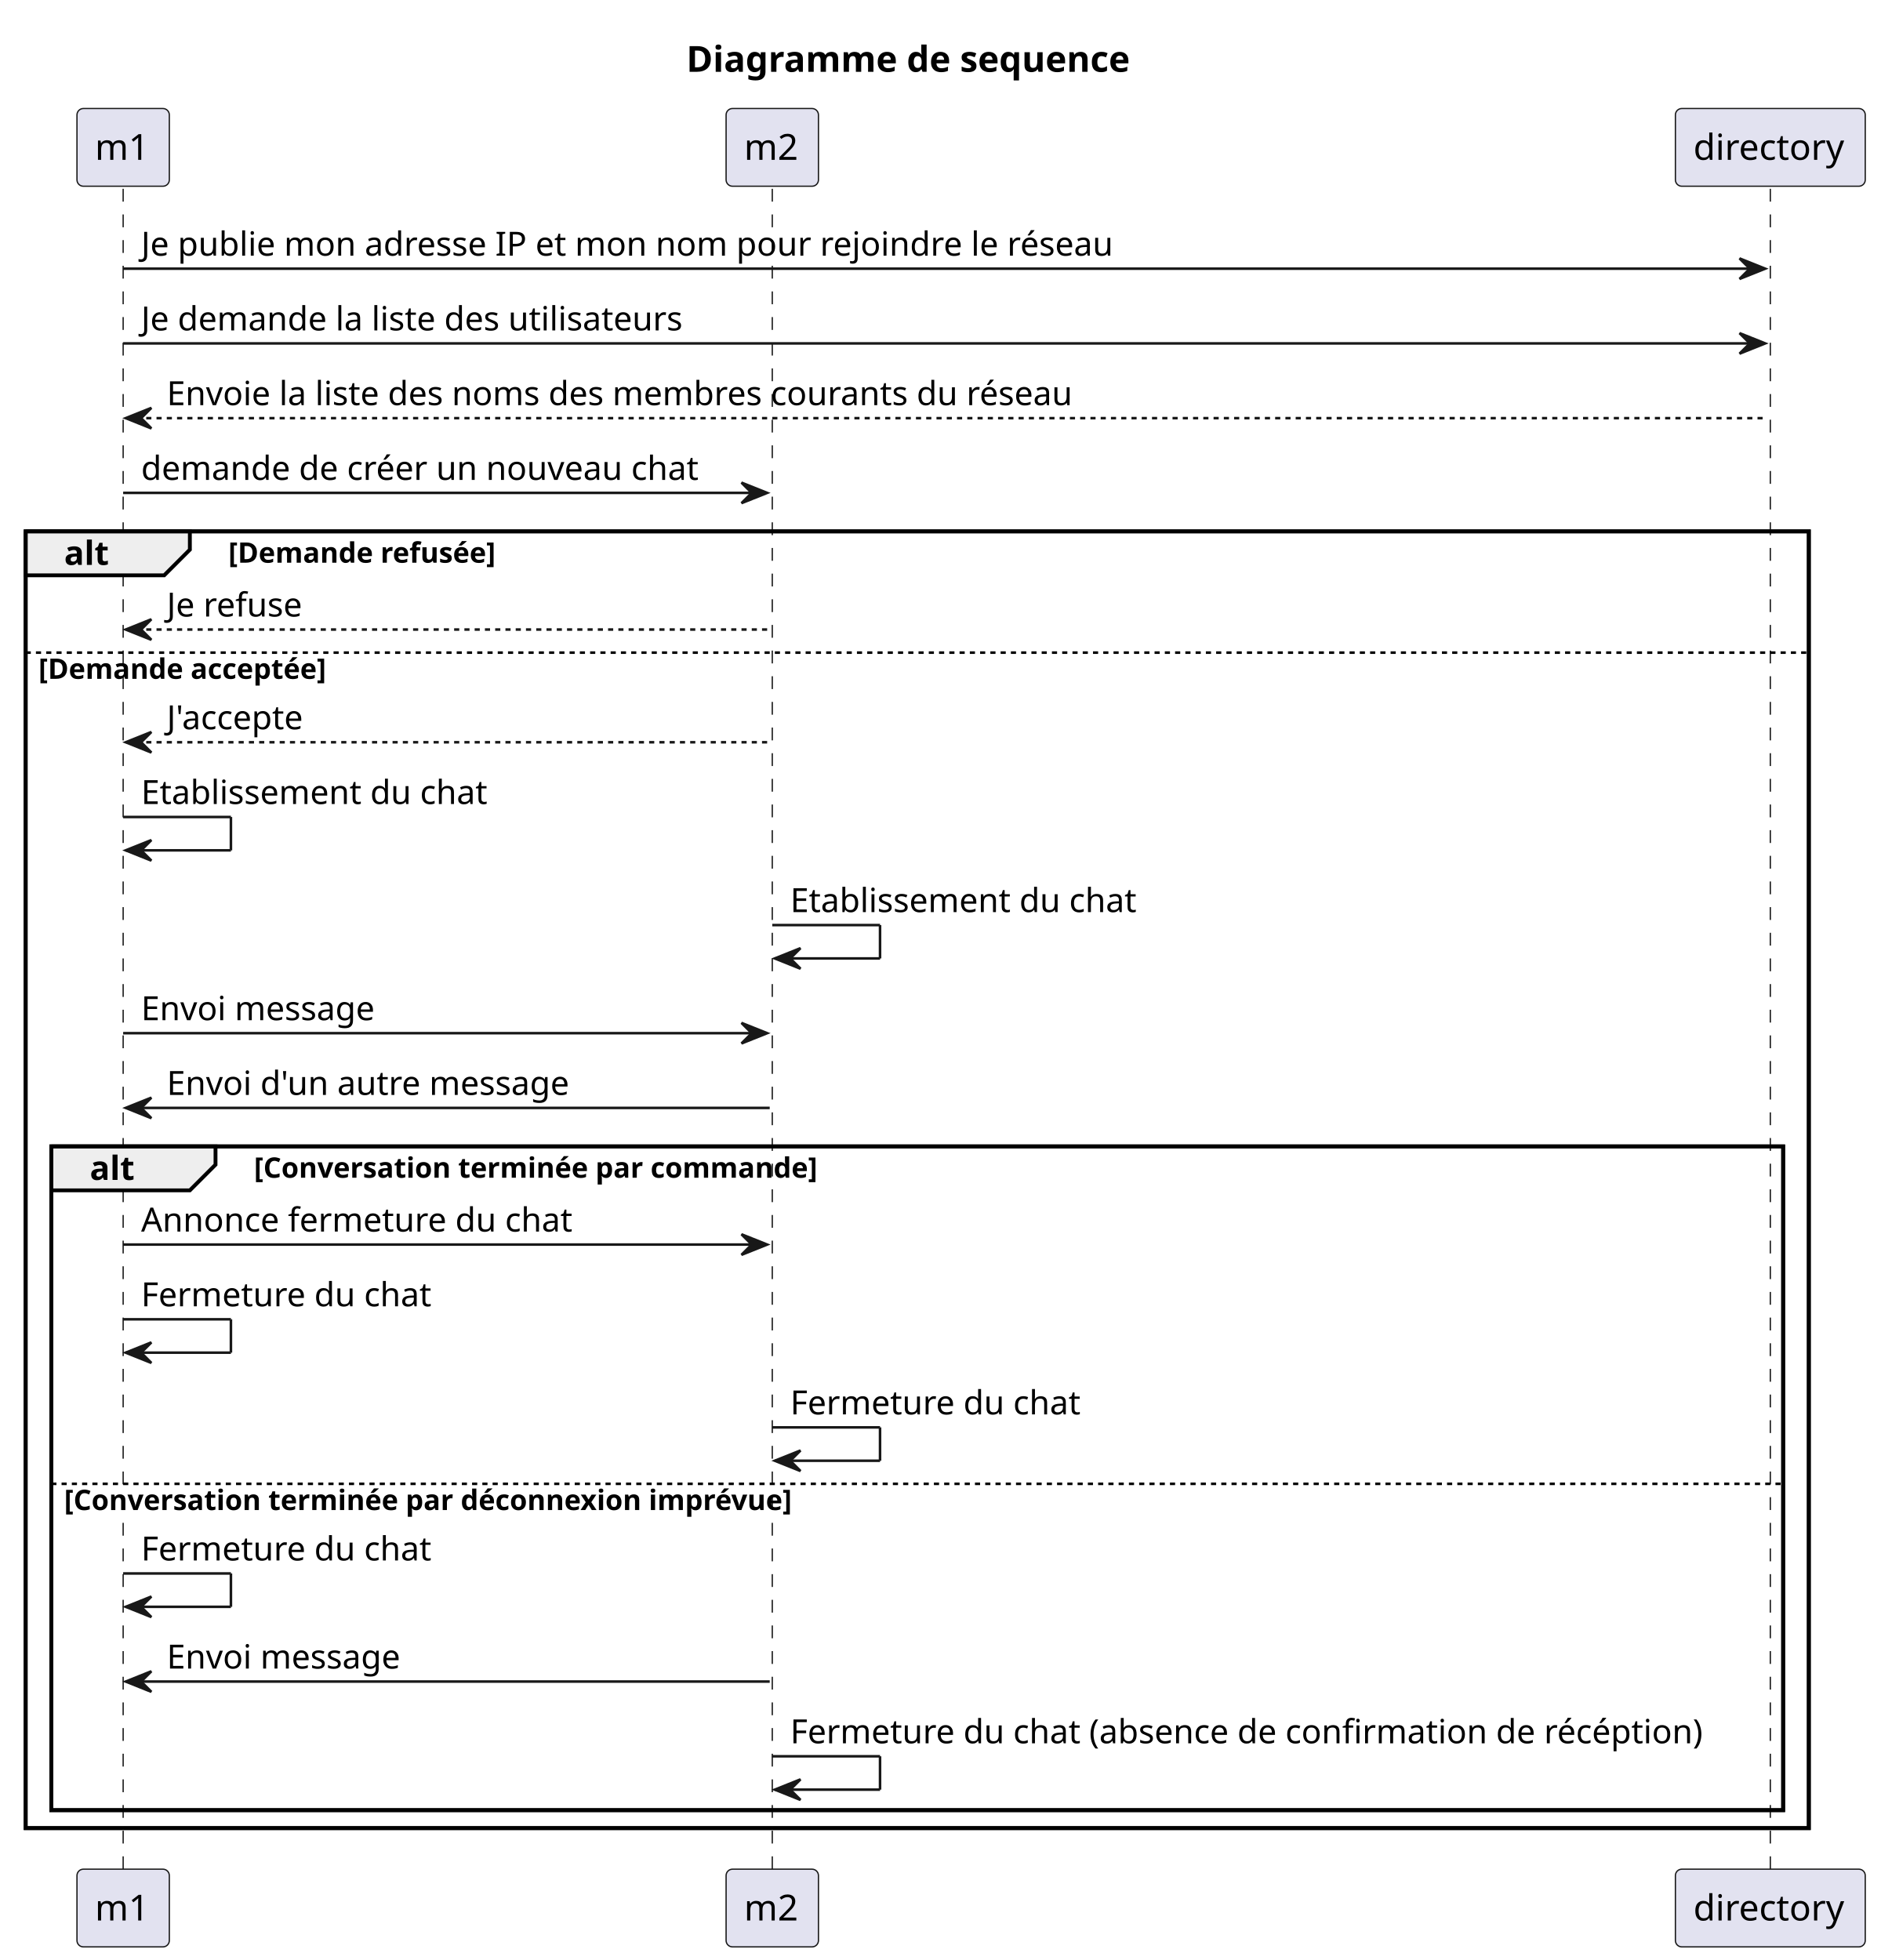
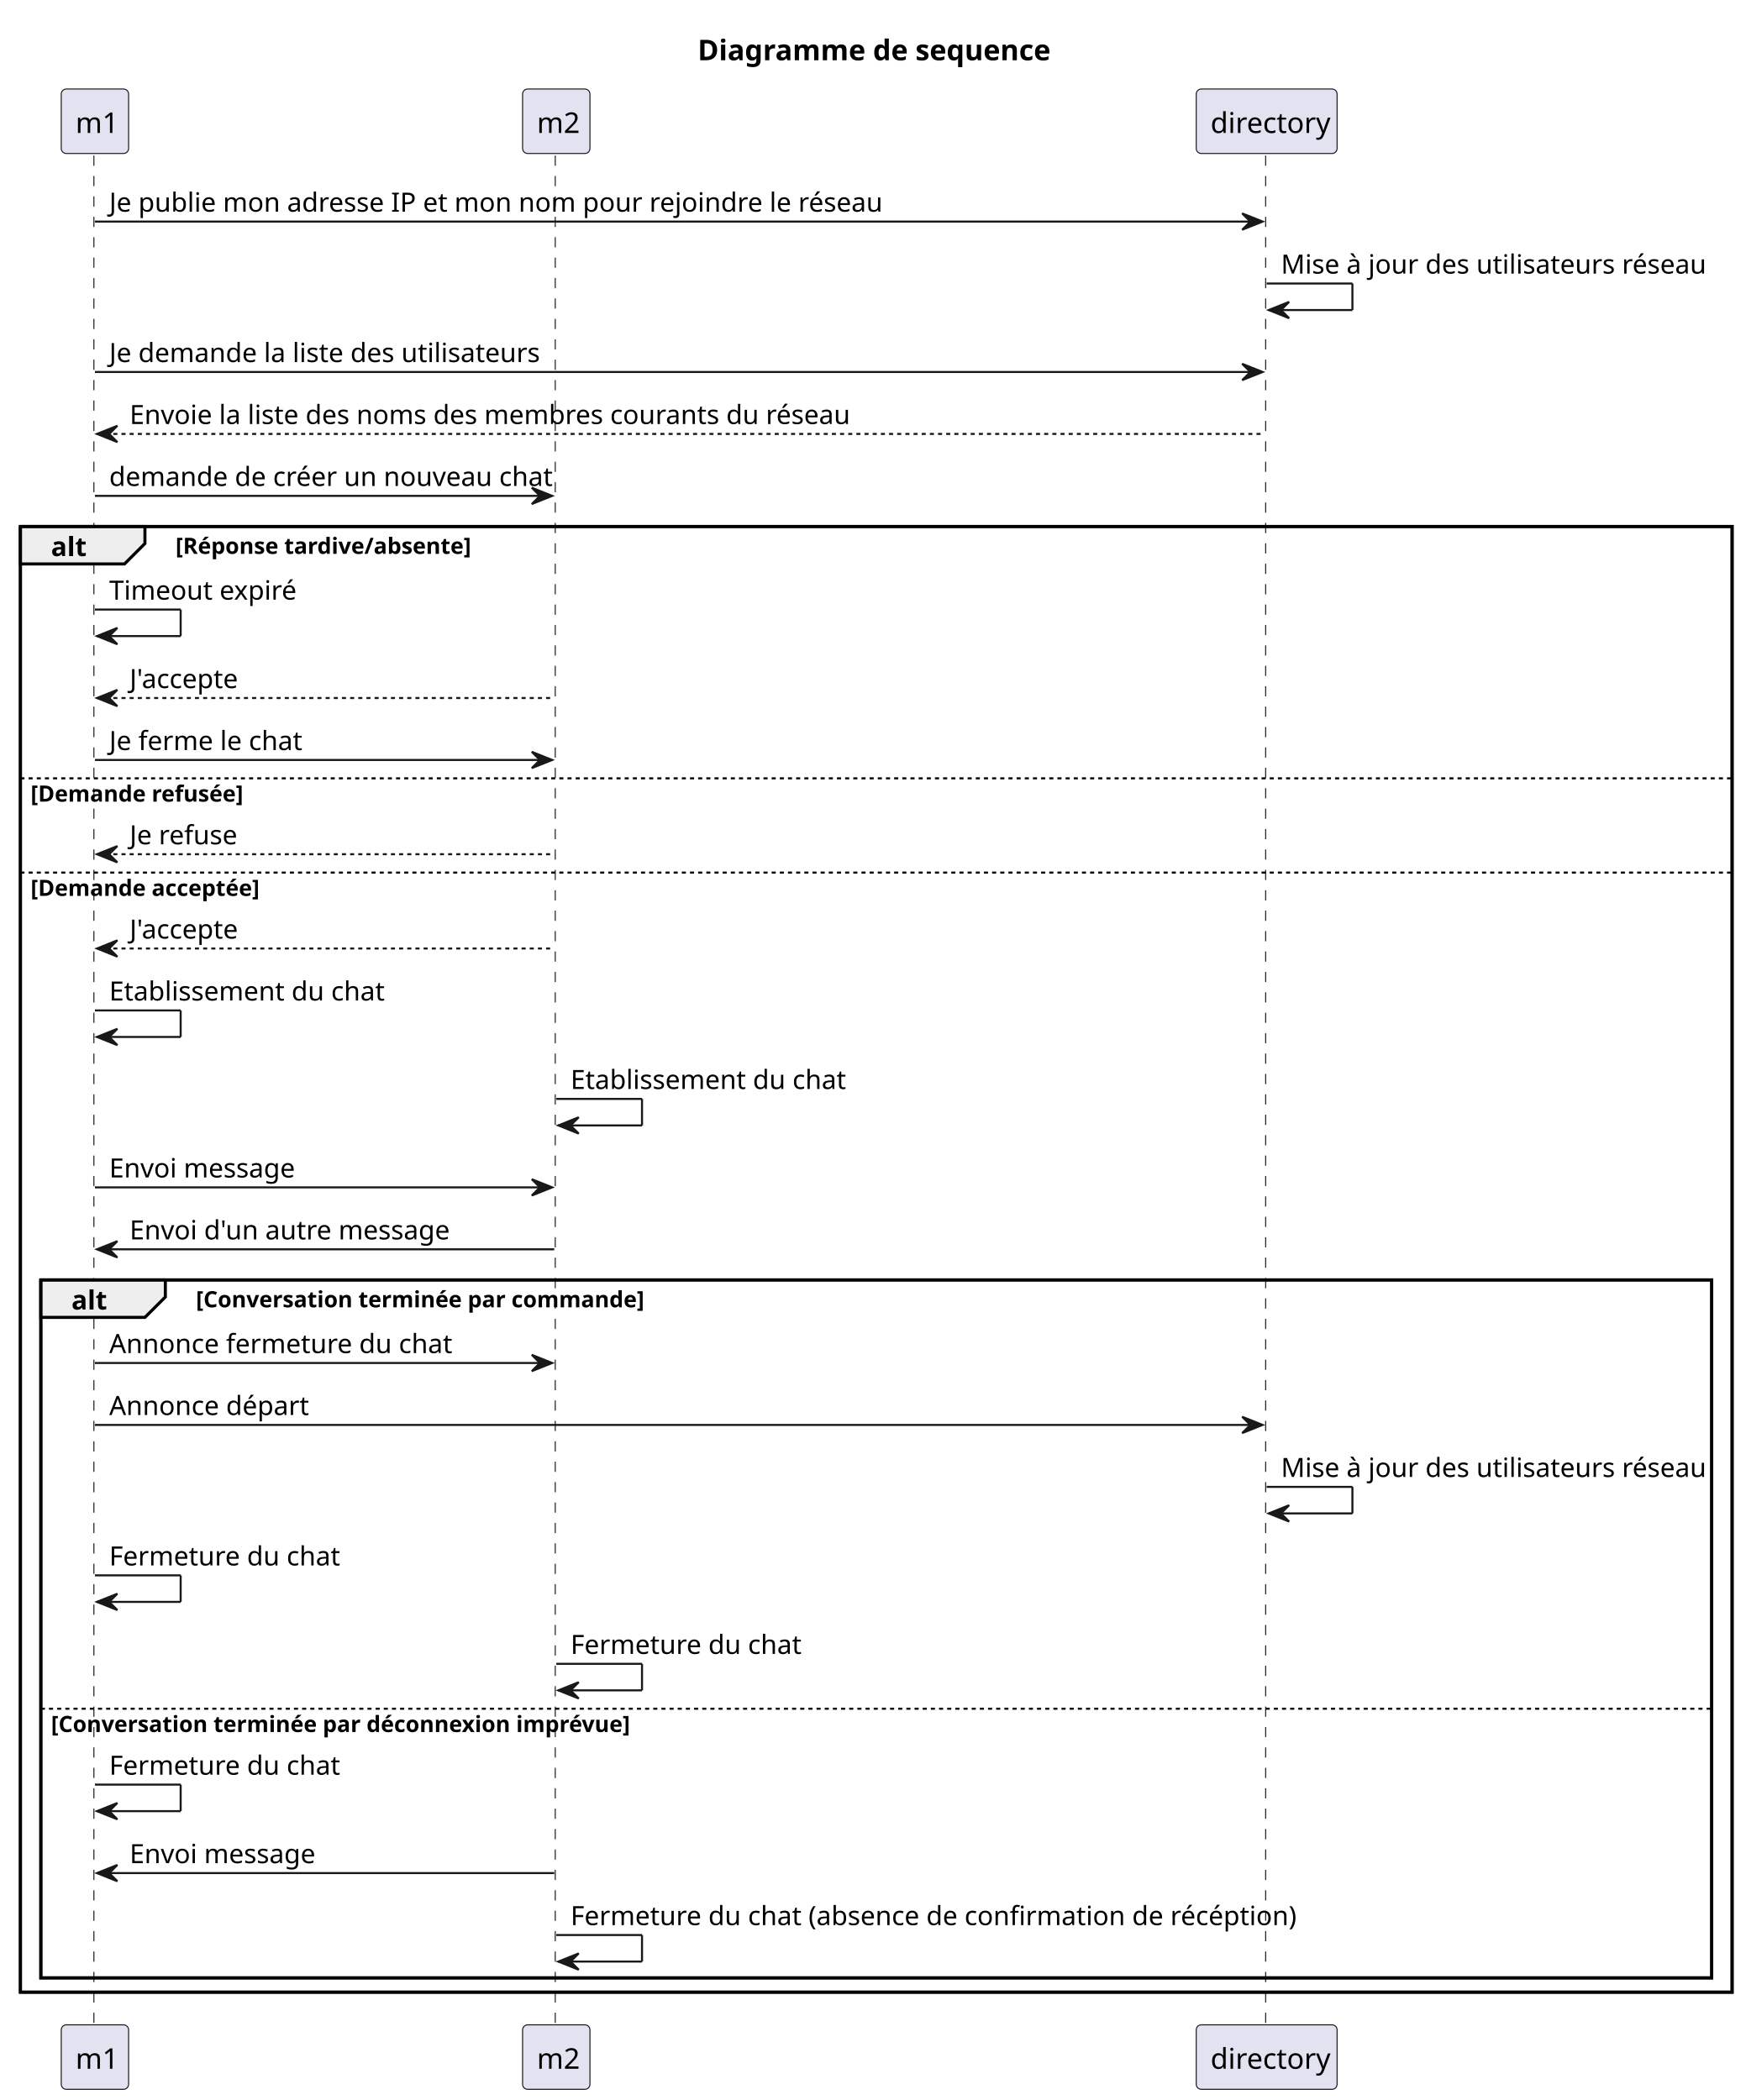
- <svg xmlns="http://www.w3.org/2000/svg" contentStyleType="text/css" height="764px" preserveAspectRatio="none" style="width:733px;height:764px;background:#FFFFFF;" version="1.1" viewBox="0 0 733 764" width="733px" zoomAndPan="magnify">
+ <svg xmlns="http://www.w3.org/2000/svg" contentStyleType="text/css" height="1029px" preserveAspectRatio="none" style="width:855px;height:1029px;background:#FFFFFF;" version="1.1" viewBox="0 0 855 1029" width="855px" zoomAndPan="magnify">
  <defs />
  <g>
-     <text fill="#000000" font-family="sans-serif" font-size="14" font-weight="bold" lengthAdjust="spacing" textLength="196" x="267.5" y="27.995">Diagramme de sequence</text>
-     <rect fill="none" height="505.469" style="stroke:#000000;stroke-width:1.5;" width="695" x="10" y="207.125" />
-     <rect fill="none" height="258.734" style="stroke:#000000;stroke-width:1.5;" width="675" x="20" y="446.859" />
-     <line style="stroke:#181818;stroke-width:0.5;stroke-dasharray:5.0,5.0;" x1="48" x2="48" y1="73.594" y2="729.594" />
-     <line style="stroke:#181818;stroke-width:0.5;stroke-dasharray:5.0,5.0;" x1="301" x2="301" y1="73.594" y2="729.594" />
-     <line style="stroke:#181818;stroke-width:0.5;stroke-dasharray:5.0,5.0;" x1="690" x2="690" y1="73.594" y2="729.594" />
-     <rect fill="#E2E2F0" height="30.297" rx="2.5" ry="2.5" style="stroke:#181818;stroke-width:0.5;" width="36" x="30" y="42.297" />
-     <text fill="#000000" font-family="sans-serif" font-size="14" lengthAdjust="spacing" textLength="22" x="37" y="62.292">m1</text>
-     <rect fill="#E2E2F0" height="30.297" rx="2.5" ry="2.5" style="stroke:#181818;stroke-width:0.5;" width="36" x="30" y="728.594" />
-     <text fill="#000000" font-family="sans-serif" font-size="14" lengthAdjust="spacing" textLength="22" x="37" y="748.589">m1</text>
-     <rect fill="#E2E2F0" height="30.297" rx="2.5" ry="2.5" style="stroke:#181818;stroke-width:0.5;" width="36" x="283" y="42.297" />
-     <text fill="#000000" font-family="sans-serif" font-size="14" lengthAdjust="spacing" textLength="22" x="290" y="62.292">m2</text>
-     <rect fill="#E2E2F0" height="30.297" rx="2.5" ry="2.5" style="stroke:#181818;stroke-width:0.5;" width="36" x="283" y="728.594" />
-     <text fill="#000000" font-family="sans-serif" font-size="14" lengthAdjust="spacing" textLength="22" x="290" y="748.589">m2</text>
-     <rect fill="#E2E2F0" height="30.297" rx="2.5" ry="2.5" style="stroke:#181818;stroke-width:0.5;" width="74" x="653" y="42.297" />
-     <text fill="#000000" font-family="sans-serif" font-size="14" lengthAdjust="spacing" textLength="60" x="660" y="62.292">directory</text>
-     <rect fill="#E2E2F0" height="30.297" rx="2.5" ry="2.5" style="stroke:#181818;stroke-width:0.5;" width="74" x="653" y="728.594" />
-     <text fill="#000000" font-family="sans-serif" font-size="14" lengthAdjust="spacing" textLength="60" x="660" y="748.589">directory</text>
-     <polygon fill="#181818" points="678,100.727,688,104.727,678,108.727,682,104.727" style="stroke:#181818;stroke-width:1.0;" />
-     <line style="stroke:#181818;stroke-width:1.0;" x1="48" x2="684" y1="104.727" y2="104.727" />
-     <text fill="#000000" font-family="sans-serif" font-size="13" lengthAdjust="spacing" textLength="395" x="55" y="99.661">Je publie mon adresse IP et mon nom pour rejoindre le réseau</text>
-     <polygon fill="#181818" points="678,129.859,688,133.859,678,137.859,682,133.859" style="stroke:#181818;stroke-width:1.0;" />
-     <line style="stroke:#181818;stroke-width:1.0;" x1="48" x2="684" y1="133.859" y2="133.859" />
-     <text fill="#000000" font-family="sans-serif" font-size="13" lengthAdjust="spacing" textLength="222" x="55" y="128.793">Je demande la liste des utilisateurs</text>
-     <polygon fill="#181818" points="59,158.992,49,162.992,59,166.992,55,162.992" style="stroke:#181818;stroke-width:1.0;" />
-     <line style="stroke:#181818;stroke-width:1.0;stroke-dasharray:2.0,2.0;" x1="53" x2="689" y1="162.992" y2="162.992" />
-     <text fill="#000000" font-family="sans-serif" font-size="13" lengthAdjust="spacing" textLength="375" x="65" y="157.926">Envoie la liste des noms des membres courants du réseau</text>
-     <polygon fill="#181818" points="289,188.125,299,192.125,289,196.125,293,192.125" style="stroke:#181818;stroke-width:1.0;" />
-     <line style="stroke:#181818;stroke-width:1.0;" x1="48" x2="295" y1="192.125" y2="192.125" />
-     <text fill="#000000" font-family="sans-serif" font-size="13" lengthAdjust="spacing" textLength="229" x="55" y="187.059">demande de créer un nouveau chat</text>
-     <path d="M10,207.125 L74,207.125 L74,214.258 L64,224.258 L10,224.258 L10,207.125 " fill="#EEEEEE" style="stroke:#000000;stroke-width:1.5;" />
-     <rect fill="none" height="505.469" style="stroke:#000000;stroke-width:1.5;" width="695" x="10" y="207.125" />
-     <text fill="#000000" font-family="sans-serif" font-size="13" font-weight="bold" lengthAdjust="spacing" textLength="19" x="25" y="220.192">alt</text>
-     <text fill="#000000" font-family="sans-serif" font-size="11" font-weight="bold" lengthAdjust="spacing" textLength="123" x="89" y="219.335">[Demande refusée]</text>
-     <polygon fill="#181818" points="59,241.391,49,245.391,59,249.391,55,245.391" style="stroke:#181818;stroke-width:1.0;" />
-     <line style="stroke:#181818;stroke-width:1.0;stroke-dasharray:2.0,2.0;" x1="53" x2="300" y1="245.391" y2="245.391" />
-     <text fill="#000000" font-family="sans-serif" font-size="13" lengthAdjust="spacing" textLength="55" x="65" y="240.325">Je refuse</text>
-     <line style="stroke:#000000;stroke-width:1.0;stroke-dasharray:2.0,2.0;" x1="10" x2="705" y1="254.391" y2="254.391" />
-     <text fill="#000000" font-family="sans-serif" font-size="11" font-weight="bold" lengthAdjust="spacing" textLength="133" x="15" y="264.601">[Demande acceptée]</text>
-     <polygon fill="#181818" points="59,285.328,49,289.328,59,293.328,55,289.328" style="stroke:#181818;stroke-width:1.0;" />
-     <line style="stroke:#181818;stroke-width:1.0;stroke-dasharray:2.0,2.0;" x1="53" x2="300" y1="289.328" y2="289.328" />
-     <text fill="#000000" font-family="sans-serif" font-size="13" lengthAdjust="spacing" textLength="57" x="65" y="284.262">J'accepte</text>
-     <line style="stroke:#181818;stroke-width:1.0;" x1="48" x2="90" y1="318.461" y2="318.461" />
-     <line style="stroke:#181818;stroke-width:1.0;" x1="90" x2="90" y1="318.461" y2="331.461" />
-     <line style="stroke:#181818;stroke-width:1.0;" x1="49" x2="90" y1="331.461" y2="331.461" />
-     <polygon fill="#181818" points="59,327.461,49,331.461,59,335.461,55,331.461" style="stroke:#181818;stroke-width:1.0;" />
-     <text fill="#000000" font-family="sans-serif" font-size="13" lengthAdjust="spacing" textLength="143" x="55" y="313.395">Etablissement du chat</text>
-     <line style="stroke:#181818;stroke-width:1.0;" x1="301" x2="343" y1="360.594" y2="360.594" />
-     <line style="stroke:#181818;stroke-width:1.0;" x1="343" x2="343" y1="360.594" y2="373.594" />
-     <line style="stroke:#181818;stroke-width:1.0;" x1="302" x2="343" y1="373.594" y2="373.594" />
-     <polygon fill="#181818" points="312,369.594,302,373.594,312,377.594,308,373.594" style="stroke:#181818;stroke-width:1.0;" />
-     <text fill="#000000" font-family="sans-serif" font-size="13" lengthAdjust="spacing" textLength="143" x="308" y="355.528">Etablissement du chat</text>
-     <polygon fill="#181818" points="289,398.727,299,402.727,289,406.727,293,402.727" style="stroke:#181818;stroke-width:1.0;" />
-     <line style="stroke:#181818;stroke-width:1.0;" x1="48" x2="295" y1="402.727" y2="402.727" />
-     <text fill="#000000" font-family="sans-serif" font-size="13" lengthAdjust="spacing" textLength="97" x="55" y="397.661">Envoi message</text>
-     <polygon fill="#181818" points="59,427.859,49,431.859,59,435.859,55,431.859" style="stroke:#181818;stroke-width:1.0;" />
-     <line style="stroke:#181818;stroke-width:1.0;" x1="53" x2="300" y1="431.859" y2="431.859" />
-     <text fill="#000000" font-family="sans-serif" font-size="13" lengthAdjust="spacing" textLength="166" x="65" y="426.793">Envoi d'un autre message</text>
-     <path d="M20,446.859 L84,446.859 L84,453.992 L74,463.992 L20,463.992 L20,446.859 " fill="#EEEEEE" style="stroke:#000000;stroke-width:1.5;" />
-     <rect fill="none" height="258.734" style="stroke:#000000;stroke-width:1.5;" width="675" x="20" y="446.859" />
-     <text fill="#000000" font-family="sans-serif" font-size="13" font-weight="bold" lengthAdjust="spacing" textLength="19" x="35" y="459.926">alt</text>
-     <text fill="#000000" font-family="sans-serif" font-size="11" font-weight="bold" lengthAdjust="spacing" textLength="254" x="99" y="459.07">[Conversation terminée par commande]</text>
-     <polygon fill="#181818" points="289,481.125,299,485.125,289,489.125,293,485.125" style="stroke:#181818;stroke-width:1.0;" />
-     <line style="stroke:#181818;stroke-width:1.0;" x1="48" x2="295" y1="485.125" y2="485.125" />
-     <text fill="#000000" font-family="sans-serif" font-size="13" lengthAdjust="spacing" textLength="176" x="55" y="480.059">Annonce fermeture du chat</text>
-     <line style="stroke:#181818;stroke-width:1.0;" x1="48" x2="90" y1="514.258" y2="514.258" />
-     <line style="stroke:#181818;stroke-width:1.0;" x1="90" x2="90" y1="514.258" y2="527.258" />
-     <line style="stroke:#181818;stroke-width:1.0;" x1="49" x2="90" y1="527.258" y2="527.258" />
-     <polygon fill="#181818" points="59,523.258,49,527.258,59,531.258,55,527.258" style="stroke:#181818;stroke-width:1.0;" />
-     <text fill="#000000" font-family="sans-serif" font-size="13" lengthAdjust="spacing" textLength="119" x="55" y="509.192">Fermeture du chat</text>
-     <line style="stroke:#181818;stroke-width:1.0;" x1="301" x2="343" y1="556.391" y2="556.391" />
-     <line style="stroke:#181818;stroke-width:1.0;" x1="343" x2="343" y1="556.391" y2="569.391" />
-     <line style="stroke:#181818;stroke-width:1.0;" x1="302" x2="343" y1="569.391" y2="569.391" />
-     <polygon fill="#181818" points="312,565.391,302,569.391,312,573.391,308,569.391" style="stroke:#181818;stroke-width:1.0;" />
-     <text fill="#000000" font-family="sans-serif" font-size="13" lengthAdjust="spacing" textLength="119" x="308" y="551.325">Fermeture du chat</text>
-     <line style="stroke:#000000;stroke-width:1.0;stroke-dasharray:2.0,2.0;" x1="20" x2="695" y1="578.391" y2="578.391" />
-     <text fill="#000000" font-family="sans-serif" font-size="11" font-weight="bold" lengthAdjust="spacing" textLength="330" x="25" y="588.601">[Conversation terminée par déconnexion imprévue]</text>
-     <line style="stroke:#181818;stroke-width:1.0;" x1="48" x2="90" y1="613.328" y2="613.328" />
-     <line style="stroke:#181818;stroke-width:1.0;" x1="90" x2="90" y1="613.328" y2="626.328" />
-     <line style="stroke:#181818;stroke-width:1.0;" x1="49" x2="90" y1="626.328" y2="626.328" />
-     <polygon fill="#181818" points="59,622.328,49,626.328,59,630.328,55,626.328" style="stroke:#181818;stroke-width:1.0;" />
-     <text fill="#000000" font-family="sans-serif" font-size="13" lengthAdjust="spacing" textLength="119" x="55" y="608.262">Fermeture du chat</text>
-     <polygon fill="#181818" points="59,651.461,49,655.461,59,659.461,55,655.461" style="stroke:#181818;stroke-width:1.0;" />
-     <line style="stroke:#181818;stroke-width:1.0;" x1="53" x2="300" y1="655.461" y2="655.461" />
-     <text fill="#000000" font-family="sans-serif" font-size="13" lengthAdjust="spacing" textLength="97" x="65" y="650.395">Envoi message</text>
-     <line style="stroke:#181818;stroke-width:1.0;" x1="301" x2="343" y1="684.594" y2="684.594" />
-     <line style="stroke:#181818;stroke-width:1.0;" x1="343" x2="343" y1="684.594" y2="697.594" />
-     <line style="stroke:#181818;stroke-width:1.0;" x1="302" x2="343" y1="697.594" y2="697.594" />
-     <polygon fill="#181818" points="312,693.594,302,697.594,312,701.594,308,697.594" style="stroke:#181818;stroke-width:1.0;" />
-     <text fill="#000000" font-family="sans-serif" font-size="13" lengthAdjust="spacing" textLength="375" x="308" y="679.528">Fermeture du chat (absence de confirmation de récéption)</text>
+     <text fill="#000000" font-family="sans-serif" font-size="14" font-weight="bold" lengthAdjust="spacing" textLength="174" x="341.75" y="29.533">Diagramme de sequence</text>
+     <rect fill="none" height="718.188" style="stroke:#000000;stroke-width:1.5;" width="838.5" x="10" y="257.977" />
+     <rect fill="none" height="342" style="stroke:#000000;stroke-width:1.5;" width="818.5" x="20" y="627.164" />
+     <line style="stroke:#181818;stroke-width:0.5;stroke-dasharray:5.0,5.0;" x1="46" x2="46" y1="76.219" y2="993.164" />
+     <line style="stroke:#181818;stroke-width:0.5;stroke-dasharray:5.0,5.0;" x1="272" x2="272" y1="76.219" y2="993.164" />
+     <line style="stroke:#181818;stroke-width:0.5;stroke-dasharray:5.0,5.0;" x1="620" x2="620" y1="76.219" y2="993.164" />
+     <rect fill="#E2E2F0" height="31.609" rx="2.5" ry="2.5" style="stroke:#181818;stroke-width:0.5;" width="33" x="30" y="43.609" />
+     <text fill="#000000" font-family="sans-serif" font-size="14" lengthAdjust="spacing" textLength="19" x="37" y="65.143">m1</text>
+     <rect fill="#E2E2F0" height="31.609" rx="2.5" ry="2.5" style="stroke:#181818;stroke-width:0.5;" width="33" x="30" y="992.164" />
+     <text fill="#000000" font-family="sans-serif" font-size="14" lengthAdjust="spacing" textLength="19" x="37" y="1013.697">m1</text>
+     <rect fill="#E2E2F0" height="31.609" rx="2.5" ry="2.5" style="stroke:#181818;stroke-width:0.5;" width="33" x="256" y="43.609" />
+     <text fill="#000000" font-family="sans-serif" font-size="14" lengthAdjust="spacing" textLength="19" x="263" y="65.143">m2</text>
+     <rect fill="#E2E2F0" height="31.609" rx="2.5" ry="2.5" style="stroke:#181818;stroke-width:0.5;" width="33" x="256" y="992.164" />
+     <text fill="#000000" font-family="sans-serif" font-size="14" lengthAdjust="spacing" textLength="19" x="263" y="1013.697">m2</text>
+     <rect fill="#E2E2F0" height="31.609" rx="2.5" ry="2.5" style="stroke:#181818;stroke-width:0.5;" width="69" x="586" y="43.609" />
+     <text fill="#000000" font-family="sans-serif" font-size="14" lengthAdjust="spacing" textLength="55" x="593" y="65.143">directory</text>
+     <rect fill="#E2E2F0" height="31.609" rx="2.5" ry="2.5" style="stroke:#181818;stroke-width:0.5;" width="69" x="586" y="992.164" />
+     <text fill="#000000" font-family="sans-serif" font-size="14" lengthAdjust="spacing" textLength="55" x="593" y="1013.697">directory</text>
+     <polygon fill="#181818" points="608.5,104.57,618.5,108.57,608.5,112.57,612.5,108.57" style="stroke:#181818;stroke-width:1.0;" />
+     <line style="stroke:#181818;stroke-width:1.0;" x1="46.5" x2="614.5" y1="108.57" y2="108.57" />
+     <text fill="#000000" font-family="sans-serif" font-size="13" lengthAdjust="spacing" textLength="358" x="53.5" y="103.714">Je publie mon adresse IP et mon nom pour rejoindre le réseau</text>
+     <line style="stroke:#181818;stroke-width:1.0;" x1="620.5" x2="662.5" y1="138.922" y2="138.922" />
+     <line style="stroke:#181818;stroke-width:1.0;" x1="662.5" x2="662.5" y1="138.922" y2="151.922" />
+     <line style="stroke:#181818;stroke-width:1.0;" x1="621.5" x2="662.5" y1="151.922" y2="151.922" />
+     <polygon fill="#181818" points="631.5,147.922,621.5,151.922,631.5,155.922,627.5,151.922" style="stroke:#181818;stroke-width:1.0;" />
+     <text fill="#000000" font-family="sans-serif" font-size="13" lengthAdjust="spacing" textLength="199" x="627.5" y="134.065">Mise à jour des utilisateurs réseau</text>
+     <polygon fill="#181818" points="608.5,178.273,618.5,182.273,608.5,186.273,612.5,182.273" style="stroke:#181818;stroke-width:1.0;" />
+     <line style="stroke:#181818;stroke-width:1.0;" x1="46.5" x2="614.5" y1="182.273" y2="182.273" />
+     <text fill="#000000" font-family="sans-serif" font-size="13" lengthAdjust="spacing" textLength="204" x="53.5" y="177.417">Je demande la liste des utilisateurs</text>
+     <polygon fill="#181818" points="57.5,208.625,47.5,212.625,57.5,216.625,53.5,212.625" style="stroke:#181818;stroke-width:1.0;" />
+     <line style="stroke:#181818;stroke-width:1.0;stroke-dasharray:2.0,2.0;" x1="51.5" x2="619.5" y1="212.625" y2="212.625" />
+     <text fill="#000000" font-family="sans-serif" font-size="13" lengthAdjust="spacing" textLength="339" x="63.5" y="207.769">Envoie la liste des noms des membres courants du réseau</text>
+     <polygon fill="#181818" points="260.5,238.977,270.5,242.977,260.5,246.977,264.5,242.977" style="stroke:#181818;stroke-width:1.0;" />
+     <line style="stroke:#181818;stroke-width:1.0;" x1="46.5" x2="266.5" y1="242.977" y2="242.977" />
+     <text fill="#000000" font-family="sans-serif" font-size="13" lengthAdjust="spacing" textLength="202" x="53.5" y="238.12">demande de créer un nouveau chat</text>
+     <path d="M10,257.977 L71,257.977 L71,266.328 L61,276.328 L10,276.328 L10,257.977 " fill="#EEEEEE" style="stroke:#000000;stroke-width:1.5;" />
+     <rect fill="none" height="718.188" style="stroke:#000000;stroke-width:1.5;" width="838.5" x="10" y="257.977" />
+     <text fill="#000000" font-family="sans-serif" font-size="13" font-weight="bold" lengthAdjust="spacing" textLength="16" x="25" y="272.472">alt</text>
+     <text fill="#000000" font-family="sans-serif" font-size="11" font-weight="bold" lengthAdjust="spacing" textLength="146" x="86" y="271.396">[Réponse tardive/absente]</text>
+     <line style="stroke:#181818;stroke-width:1.0;" x1="46.5" x2="88.5" y1="298.68" y2="298.68" />
+     <line style="stroke:#181818;stroke-width:1.0;" x1="88.5" x2="88.5" y1="298.68" y2="311.68" />
+     <line style="stroke:#181818;stroke-width:1.0;" x1="47.5" x2="88.5" y1="311.68" y2="311.68" />
+     <polygon fill="#181818" points="57.5,307.68,47.5,311.68,57.5,315.68,53.5,311.68" style="stroke:#181818;stroke-width:1.0;" />
+     <text fill="#000000" font-family="sans-serif" font-size="13" lengthAdjust="spacing" textLength="85" x="53.5" y="293.823">Timeout expiré</text>
+     <polygon fill="#181818" points="57.5,338.031,47.5,342.031,57.5,346.031,53.5,342.031" style="stroke:#181818;stroke-width:1.0;" />
+     <line style="stroke:#181818;stroke-width:1.0;stroke-dasharray:2.0,2.0;" x1="51.5" x2="271.5" y1="342.031" y2="342.031" />
+     <text fill="#000000" font-family="sans-serif" font-size="13" lengthAdjust="spacing" textLength="54" x="63.5" y="337.175">J'accepte</text>
+     <polygon fill="#181818" points="260.5,368.383,270.5,372.383,260.5,376.383,264.5,372.383" style="stroke:#181818;stroke-width:1.0;" />
+     <line style="stroke:#181818;stroke-width:1.0;" x1="46.5" x2="266.5" y1="372.383" y2="372.383" />
+     <text fill="#000000" font-family="sans-serif" font-size="13" lengthAdjust="spacing" textLength="92" x="53.5" y="367.526">Je ferme le chat</text>
+     <line style="stroke:#000000;stroke-width:1.0;stroke-dasharray:2.0,2.0;" x1="10" x2="848.5" y1="381.383" y2="381.383" />
+     <text fill="#000000" font-family="sans-serif" font-size="11" font-weight="bold" lengthAdjust="spacing" textLength="107" x="15" y="392.802">[Demande refusée]</text>
+     <polygon fill="#181818" points="57.5,414.57,47.5,418.57,57.5,422.57,53.5,418.57" style="stroke:#181818;stroke-width:1.0;" />
+     <line style="stroke:#181818;stroke-width:1.0;stroke-dasharray:2.0,2.0;" x1="51.5" x2="271.5" y1="418.57" y2="418.57" />
+     <text fill="#000000" font-family="sans-serif" font-size="13" lengthAdjust="spacing" textLength="52" x="63.5" y="413.714">Je refuse</text>
+     <line style="stroke:#000000;stroke-width:1.0;stroke-dasharray:2.0,2.0;" x1="10" x2="848.5" y1="427.57" y2="427.57" />
+     <text fill="#000000" font-family="sans-serif" font-size="11" font-weight="bold" lengthAdjust="spacing" textLength="113" x="15" y="438.989">[Demande acceptée]</text>
+     <polygon fill="#181818" points="57.5,460.758,47.5,464.758,57.5,468.758,53.5,464.758" style="stroke:#181818;stroke-width:1.0;" />
+     <line style="stroke:#181818;stroke-width:1.0;stroke-dasharray:2.0,2.0;" x1="51.5" x2="271.5" y1="464.758" y2="464.758" />
+     <text fill="#000000" font-family="sans-serif" font-size="13" lengthAdjust="spacing" textLength="54" x="63.5" y="459.901">J'accepte</text>
+     <line style="stroke:#181818;stroke-width:1.0;" x1="46.5" x2="88.5" y1="495.109" y2="495.109" />
+     <line style="stroke:#181818;stroke-width:1.0;" x1="88.5" x2="88.5" y1="495.109" y2="508.109" />
+     <line style="stroke:#181818;stroke-width:1.0;" x1="47.5" x2="88.5" y1="508.109" y2="508.109" />
+     <polygon fill="#181818" points="57.5,504.109,47.5,508.109,57.5,512.109,53.5,508.109" style="stroke:#181818;stroke-width:1.0;" />
+     <text fill="#000000" font-family="sans-serif" font-size="13" lengthAdjust="spacing" textLength="130" x="53.5" y="490.253">Etablissement du chat</text>
+     <line style="stroke:#181818;stroke-width:1.0;" x1="272.5" x2="314.5" y1="538.461" y2="538.461" />
+     <line style="stroke:#181818;stroke-width:1.0;" x1="314.5" x2="314.5" y1="538.461" y2="551.461" />
+     <line style="stroke:#181818;stroke-width:1.0;" x1="273.5" x2="314.5" y1="551.461" y2="551.461" />
+     <polygon fill="#181818" points="283.5,547.461,273.5,551.461,283.5,555.461,279.5,551.461" style="stroke:#181818;stroke-width:1.0;" />
+     <text fill="#000000" font-family="sans-serif" font-size="13" lengthAdjust="spacing" textLength="130" x="279.5" y="533.605">Etablissement du chat</text>
+     <polygon fill="#181818" points="260.5,577.812,270.5,581.812,260.5,585.812,264.5,581.812" style="stroke:#181818;stroke-width:1.0;" />
+     <line style="stroke:#181818;stroke-width:1.0;" x1="46.5" x2="266.5" y1="581.812" y2="581.812" />
+     <text fill="#000000" font-family="sans-serif" font-size="13" lengthAdjust="spacing" textLength="88" x="53.5" y="576.956">Envoi message</text>
+     <polygon fill="#181818" points="57.5,608.164,47.5,612.164,57.5,616.164,53.5,612.164" style="stroke:#181818;stroke-width:1.0;" />
+     <line style="stroke:#181818;stroke-width:1.0;" x1="51.5" x2="271.5" y1="612.164" y2="612.164" />
+     <text fill="#000000" font-family="sans-serif" font-size="13" lengthAdjust="spacing" textLength="148" x="63.5" y="607.308">Envoi d'un autre message</text>
+     <path d="M20,627.164 L81,627.164 L81,635.516 L71,645.516 L20,645.516 L20,627.164 " fill="#EEEEEE" style="stroke:#000000;stroke-width:1.5;" />
+     <rect fill="none" height="342" style="stroke:#000000;stroke-width:1.5;" width="818.5" x="20" y="627.164" />
+     <text fill="#000000" font-family="sans-serif" font-size="13" font-weight="bold" lengthAdjust="spacing" textLength="16" x="35" y="641.659">alt</text>
+     <text fill="#000000" font-family="sans-serif" font-size="11" font-weight="bold" lengthAdjust="spacing" textLength="222" x="96" y="640.583">[Conversation terminée par commande]</text>
+     <polygon fill="#181818" points="260.5,663.867,270.5,667.867,260.5,671.867,264.5,667.867" style="stroke:#181818;stroke-width:1.0;" />
+     <line style="stroke:#181818;stroke-width:1.0;" x1="46.5" x2="266.5" y1="667.867" y2="667.867" />
+     <text fill="#000000" font-family="sans-serif" font-size="13" lengthAdjust="spacing" textLength="156" x="53.5" y="663.011">Annonce fermeture du chat</text>
+     <polygon fill="#181818" points="608.5,694.219,618.5,698.219,608.5,702.219,612.5,698.219" style="stroke:#181818;stroke-width:1.0;" />
+     <line style="stroke:#181818;stroke-width:1.0;" x1="46.5" x2="614.5" y1="698.219" y2="698.219" />
+     <text fill="#000000" font-family="sans-serif" font-size="13" lengthAdjust="spacing" textLength="91" x="53.5" y="693.362">Annonce départ</text>
+     <line style="stroke:#181818;stroke-width:1.0;" x1="620.5" x2="662.5" y1="728.57" y2="728.57" />
+     <line style="stroke:#181818;stroke-width:1.0;" x1="662.5" x2="662.5" y1="728.57" y2="741.57" />
+     <line style="stroke:#181818;stroke-width:1.0;" x1="621.5" x2="662.5" y1="741.57" y2="741.57" />
+     <polygon fill="#181818" points="631.5,737.57,621.5,741.57,631.5,745.57,627.5,741.57" style="stroke:#181818;stroke-width:1.0;" />
+     <text fill="#000000" font-family="sans-serif" font-size="13" lengthAdjust="spacing" textLength="199" x="627.5" y="723.714">Mise à jour des utilisateurs réseau</text>
+     <line style="stroke:#181818;stroke-width:1.0;" x1="46.5" x2="88.5" y1="771.922" y2="771.922" />
+     <line style="stroke:#181818;stroke-width:1.0;" x1="88.5" x2="88.5" y1="771.922" y2="784.922" />
+     <line style="stroke:#181818;stroke-width:1.0;" x1="47.5" x2="88.5" y1="784.922" y2="784.922" />
+     <polygon fill="#181818" points="57.5,780.922,47.5,784.922,57.5,788.922,53.5,784.922" style="stroke:#181818;stroke-width:1.0;" />
+     <text fill="#000000" font-family="sans-serif" font-size="13" lengthAdjust="spacing" textLength="106" x="53.5" y="767.065">Fermeture du chat</text>
+     <line style="stroke:#181818;stroke-width:1.0;" x1="272.5" x2="314.5" y1="815.273" y2="815.273" />
+     <line style="stroke:#181818;stroke-width:1.0;" x1="314.5" x2="314.5" y1="815.273" y2="828.273" />
+     <line style="stroke:#181818;stroke-width:1.0;" x1="273.5" x2="314.5" y1="828.273" y2="828.273" />
+     <polygon fill="#181818" points="283.5,824.273,273.5,828.273,283.5,832.273,279.5,828.273" style="stroke:#181818;stroke-width:1.0;" />
+     <text fill="#000000" font-family="sans-serif" font-size="13" lengthAdjust="spacing" textLength="106" x="279.5" y="810.417">Fermeture du chat</text>
+     <line style="stroke:#000000;stroke-width:1.0;stroke-dasharray:2.0,2.0;" x1="20" x2="838.5" y1="837.273" y2="837.273" />
+     <text fill="#000000" font-family="sans-serif" font-size="11" font-weight="bold" lengthAdjust="spacing" textLength="287" x="25" y="848.692">[Conversation terminée par déconnexion imprévue]</text>
+     <line style="stroke:#181818;stroke-width:1.0;" x1="46.5" x2="88.5" y1="874.461" y2="874.461" />
+     <line style="stroke:#181818;stroke-width:1.0;" x1="88.5" x2="88.5" y1="874.461" y2="887.461" />
+     <line style="stroke:#181818;stroke-width:1.0;" x1="47.5" x2="88.5" y1="887.461" y2="887.461" />
+     <polygon fill="#181818" points="57.5,883.461,47.5,887.461,57.5,891.461,53.5,887.461" style="stroke:#181818;stroke-width:1.0;" />
+     <text fill="#000000" font-family="sans-serif" font-size="13" lengthAdjust="spacing" textLength="106" x="53.5" y="869.605">Fermeture du chat</text>
+     <polygon fill="#181818" points="57.5,913.812,47.5,917.812,57.5,921.812,53.5,917.812" style="stroke:#181818;stroke-width:1.0;" />
+     <line style="stroke:#181818;stroke-width:1.0;" x1="51.5" x2="271.5" y1="917.812" y2="917.812" />
+     <text fill="#000000" font-family="sans-serif" font-size="13" lengthAdjust="spacing" textLength="88" x="63.5" y="912.956">Envoi message</text>
+     <line style="stroke:#181818;stroke-width:1.0;" x1="272.5" x2="314.5" y1="948.164" y2="948.164" />
+     <line style="stroke:#181818;stroke-width:1.0;" x1="314.5" x2="314.5" y1="948.164" y2="961.164" />
+     <line style="stroke:#181818;stroke-width:1.0;" x1="273.5" x2="314.5" y1="961.164" y2="961.164" />
+     <polygon fill="#181818" points="283.5,957.164,273.5,961.164,283.5,965.164,279.5,961.164" style="stroke:#181818;stroke-width:1.0;" />
+     <text fill="#000000" font-family="sans-serif" font-size="13" lengthAdjust="spacing" textLength="334" x="279.5" y="943.308">Fermeture du chat (absence de confirmation de récéption)</text>
  </g>
</svg>
